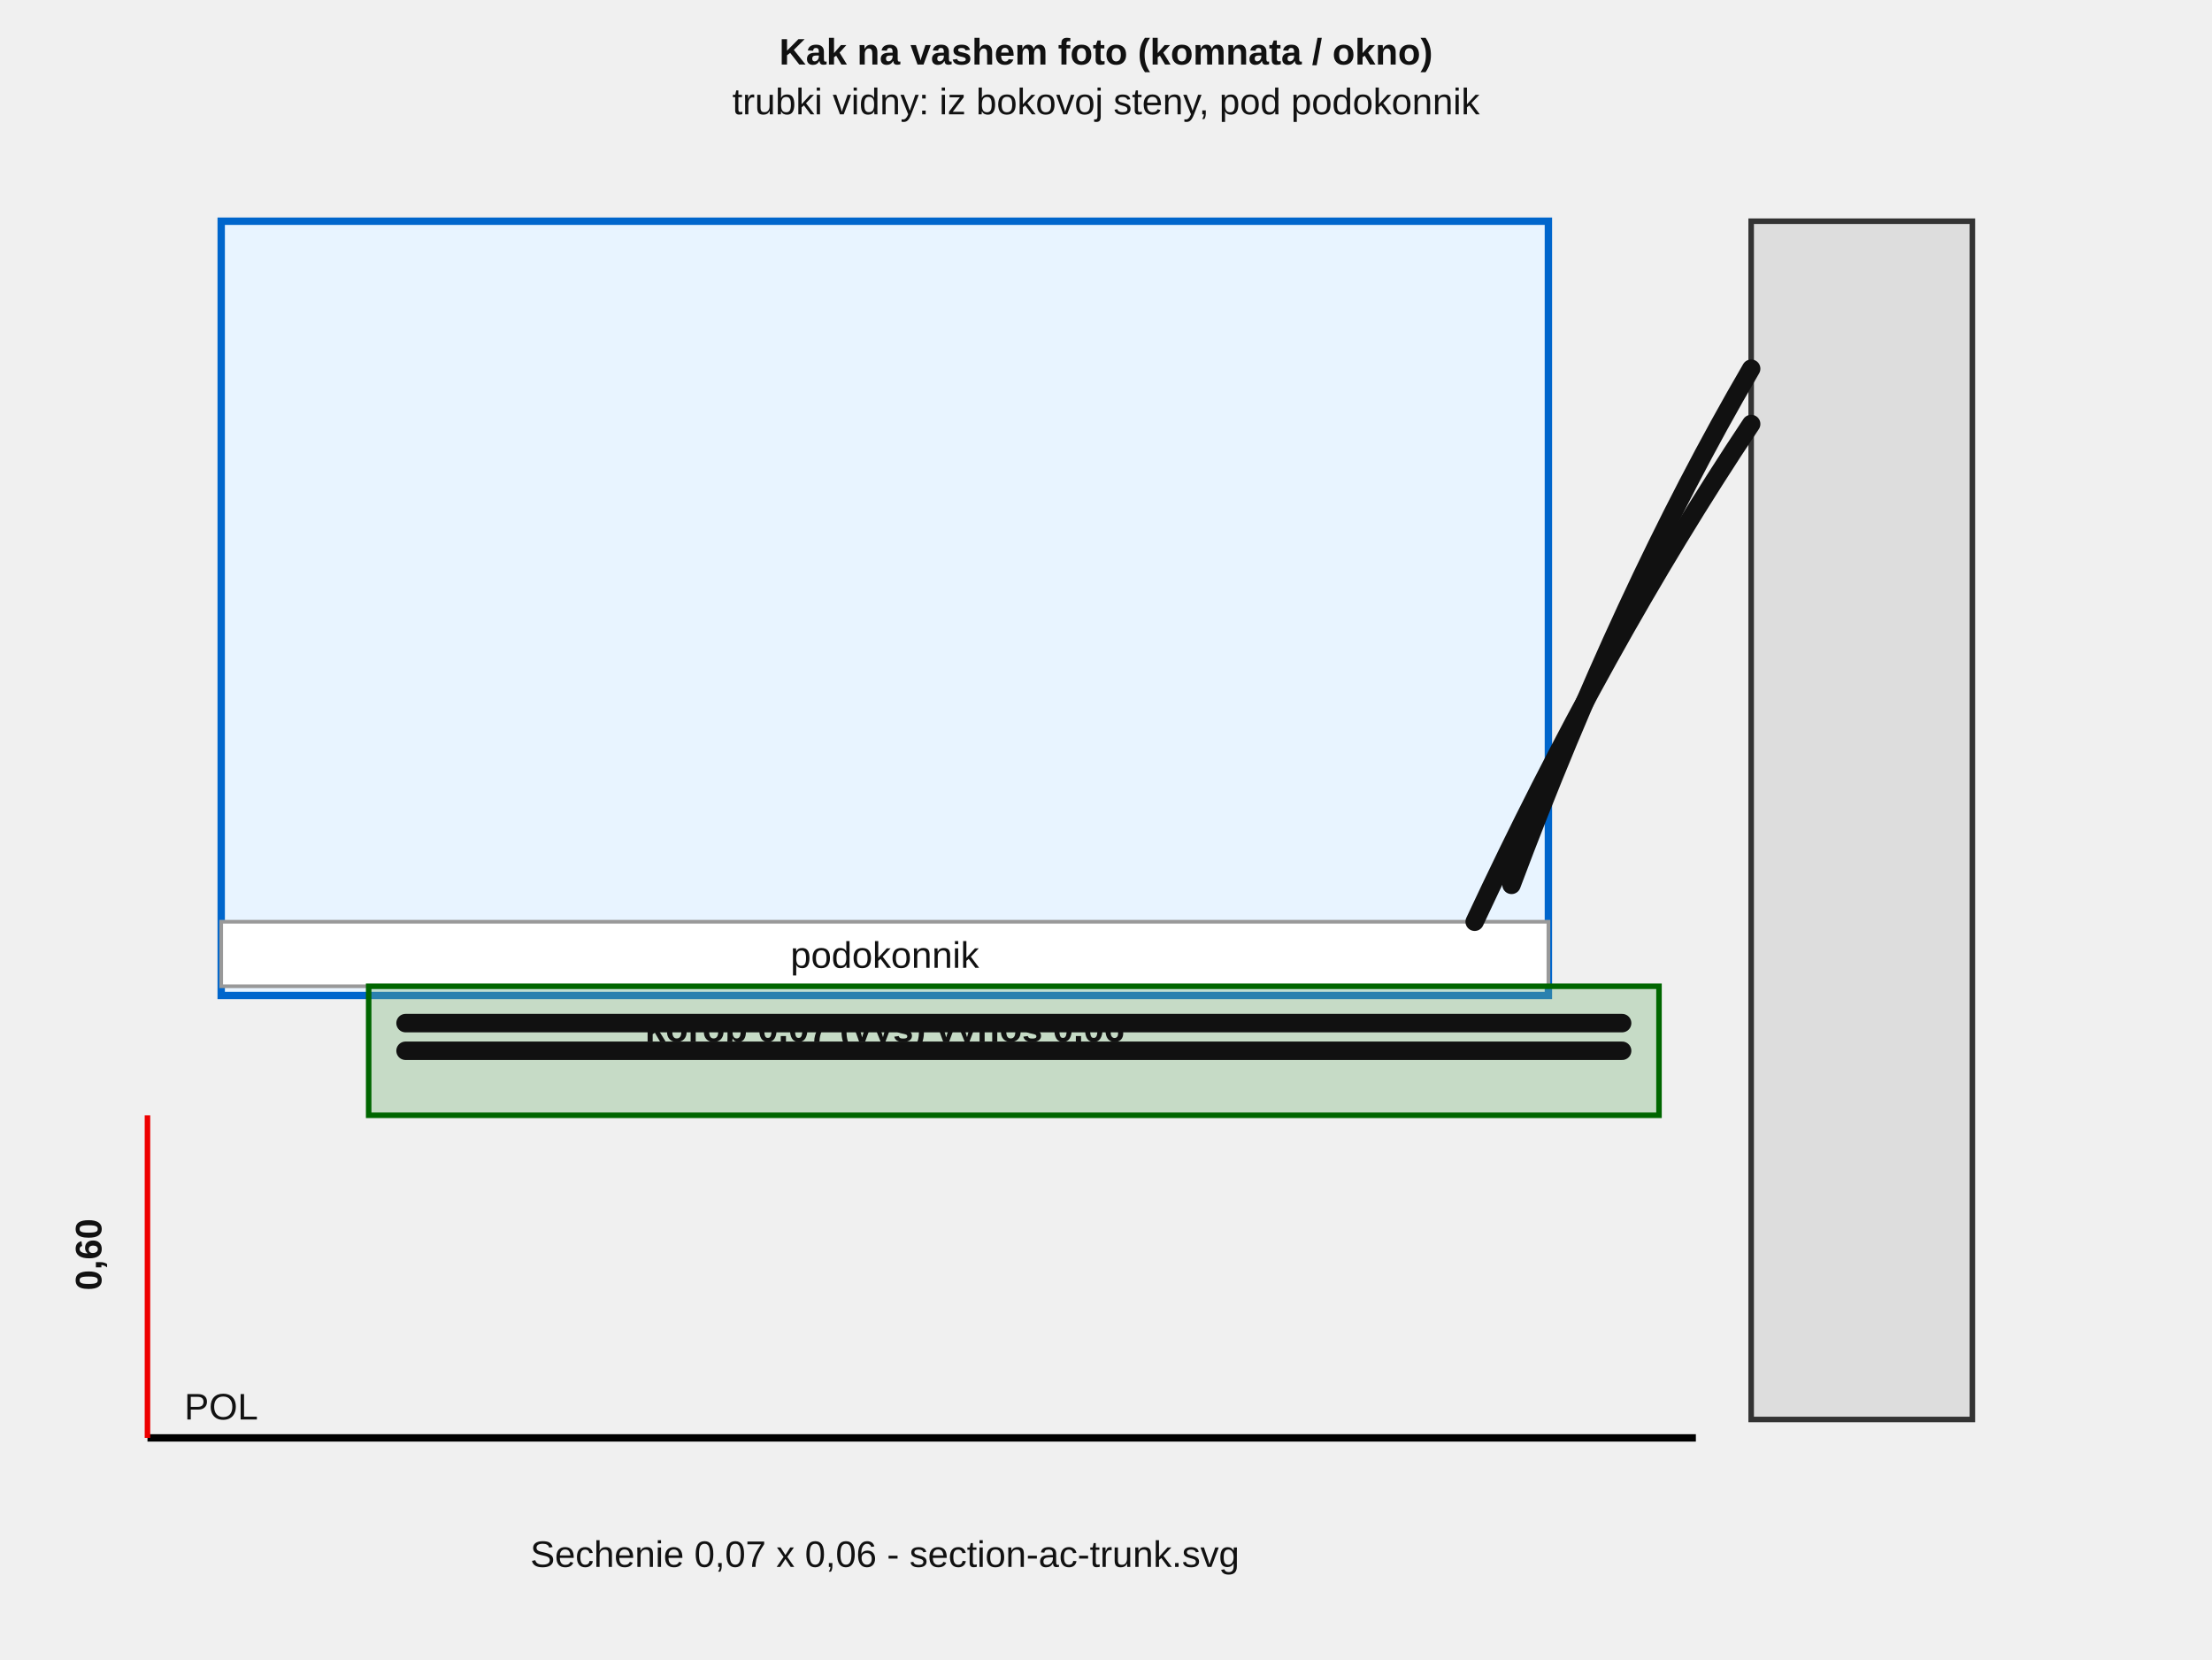
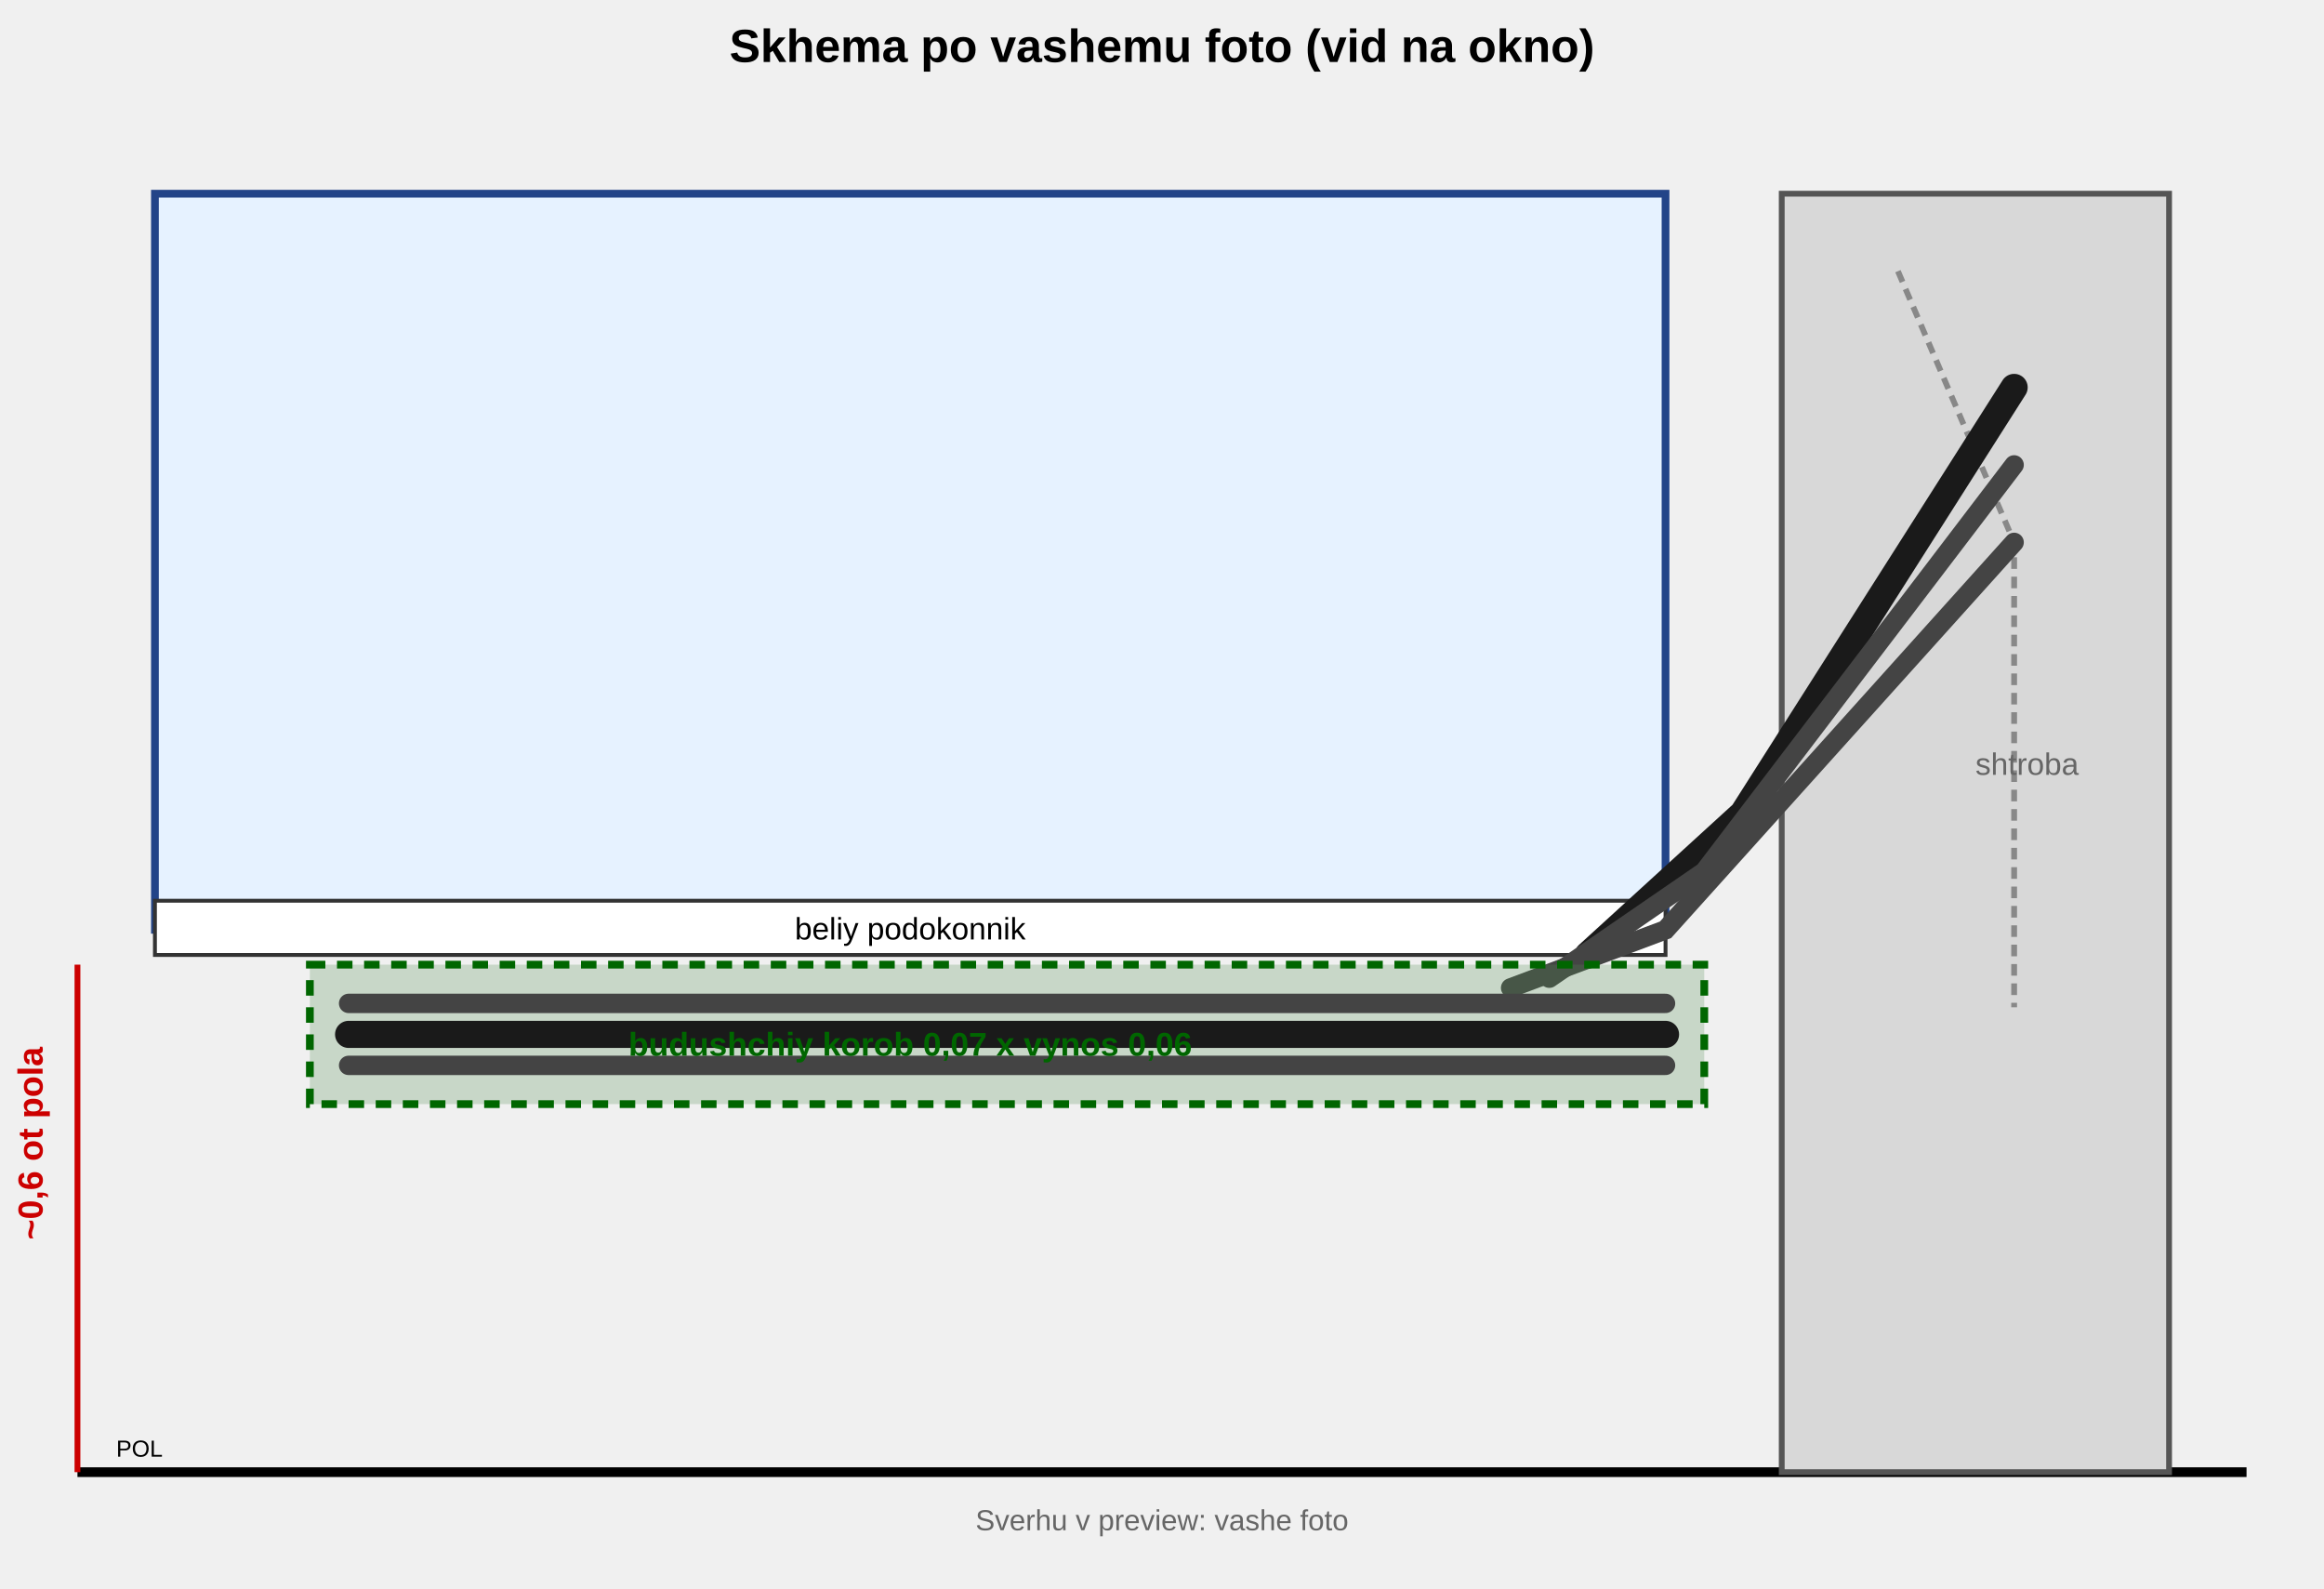
- <svg xmlns="http://www.w3.org/2000/svg" viewBox="0 0 1200 900" font-family="Arial,sans-serif">
+ <svg xmlns="http://www.w3.org/2000/svg" viewBox="0 0 1200 820" font-family="Arial,sans-serif">
  <style>
-     text { font-size: 20px; fill: #111; }
-     .pipe { fill: none; stroke: #111; stroke-width: 10; stroke-linecap: round; }
-     .box { fill: rgba(120,180,120,0.35); stroke: #060; stroke-width: 3; }
+     .pipe { fill: none; stroke: #1a1a1a; stroke-width: 14; stroke-linecap: round; }
+     .pipe2 { fill: none; stroke: #444; stroke-width: 10; stroke-linecap: round; }
+     .box { fill: rgba(80,140,80,0.25); stroke: #060; stroke-width: 4; stroke-dasharray:8 6; }
+     .chase { fill: none; stroke: #888; stroke-width: 3; stroke-dasharray:6 4; }
  </style>
-   <text x="600" y="35" text-anchor="middle" font-size="26" font-weight="bold">Kak na vashem foto (komnata / okno)</text>
-   <text x="600" y="62" text-anchor="middle" fill="#666">trubki vidny: iz bokovoj steny, pod podokonnik</text>
-   <rect x="950" y="120" width="120" height="650" fill="#ddd" stroke="#333" stroke-width="3" />
-   <rect x="120" y="120" width="720" height="420" fill="#e8f4ff" stroke="#06c" stroke-width="4" />
-   <rect x="120" y="500" width="720" height="35" fill="#fff" stroke="#999" stroke-width="2" />
-   <text x="480" y="525" text-anchor="middle">podokonnik</text>
-   <path d="M 950 200 Q 880 320 820 480" class="pipe" />
-   <path d="M 950 230 Q 870 350 800 500" class="pipe" />
-   <rect x="200" y="535" width="700" height="70" class="box" />
-   <line x1="220" y1="570" x2="880" y2="570" class="pipe" />
-   <line x1="220" y1="555" x2="880" y2="555" class="pipe" />
-   <text x="480" y="565" text-anchor="middle" font-size="18" fill="#060" font-weight="bold">korob 0,07 (vys) vynos 0,06</text>
-   <line x1="80" y1="780" x2="920" y2="780" stroke="#000" stroke-width="4" />
-   <text x="100" y="770">POL</text>
-   <line x1="80" y1="780" x2="80" y2="605" stroke="#e00" stroke-width="3" />
-   <text x="55" y="700" transform="rotate(-90 55 700)" fill="#c00" font-weight="bold">0,60</text>
-   <text x="480" y="850" text-anchor="middle" fill="#666">Sechenie 0,07 x 0,06 - section-ac-trunk.svg</text>
+   <text x="600" y="32" text-anchor="middle" font-size="24" font-weight="bold">Skhema po vashemu foto (vid na okno)</text>
+   <line x1="40" y1="760" x2="1160" y2="760" stroke="#000" stroke-width="5" />
+   <text x="60" y="752">POL</text>
+   <rect x="920" y="100" width="200" height="660" fill="#d8d8d8" stroke="#555" stroke-width="3" />
+   <path d="M 980 140 L 1040 280 L 1040 520" class="chase" />
+   <text x="1020" y="400" font-size="16" fill="#666">shtroba</text>
+   <rect x="80" y="100" width="780" height="380" fill="#e6f2ff" stroke="#248" stroke-width="4" />
+   <rect x="80" y="465" width="780" height="28" fill="#fff" stroke="#333" stroke-width="2" />
+   <text x="470" y="485" text-anchor="middle" font-size="16">beliy podokonnik</text>
+   <path d="M 1040 200 L 900 420 L 820 493" class="pipe" />
+   <path d="M 1040 240 L 880 450 L 800 505" class="pipe2" />
+   <path d="M 1040 280 L 860 480 L 780 510" class="pipe2" />
+   <rect x="160" y="498" width="720" height="72" class="box" />
+   <line x1="180" y1="534" x2="860" y2="534" class="pipe" />
+   <line x1="180" y1="518" x2="860" y2="518" class="pipe2" />
+   <line x1="180" y1="550" x2="860" y2="550" class="pipe2" />
+   <text x="470" y="545" text-anchor="middle" font-size="17" fill="#060" font-weight="bold">budushchiy korob 0,07 x vynos 0,06</text>
+   <line x1="40" y1="760" x2="40" y2="498" stroke="#c00" stroke-width="3" />
+   <text x="22" y="640" transform="rotate(-90 22 640)" fill="#c00" font-weight="bold" font-size="18">~0,6 ot pola</text>
+   <text x="600" y="790" text-anchor="middle" font-size="15" fill="#666">Sverhu v preview: vashe foto</text>
</svg>
